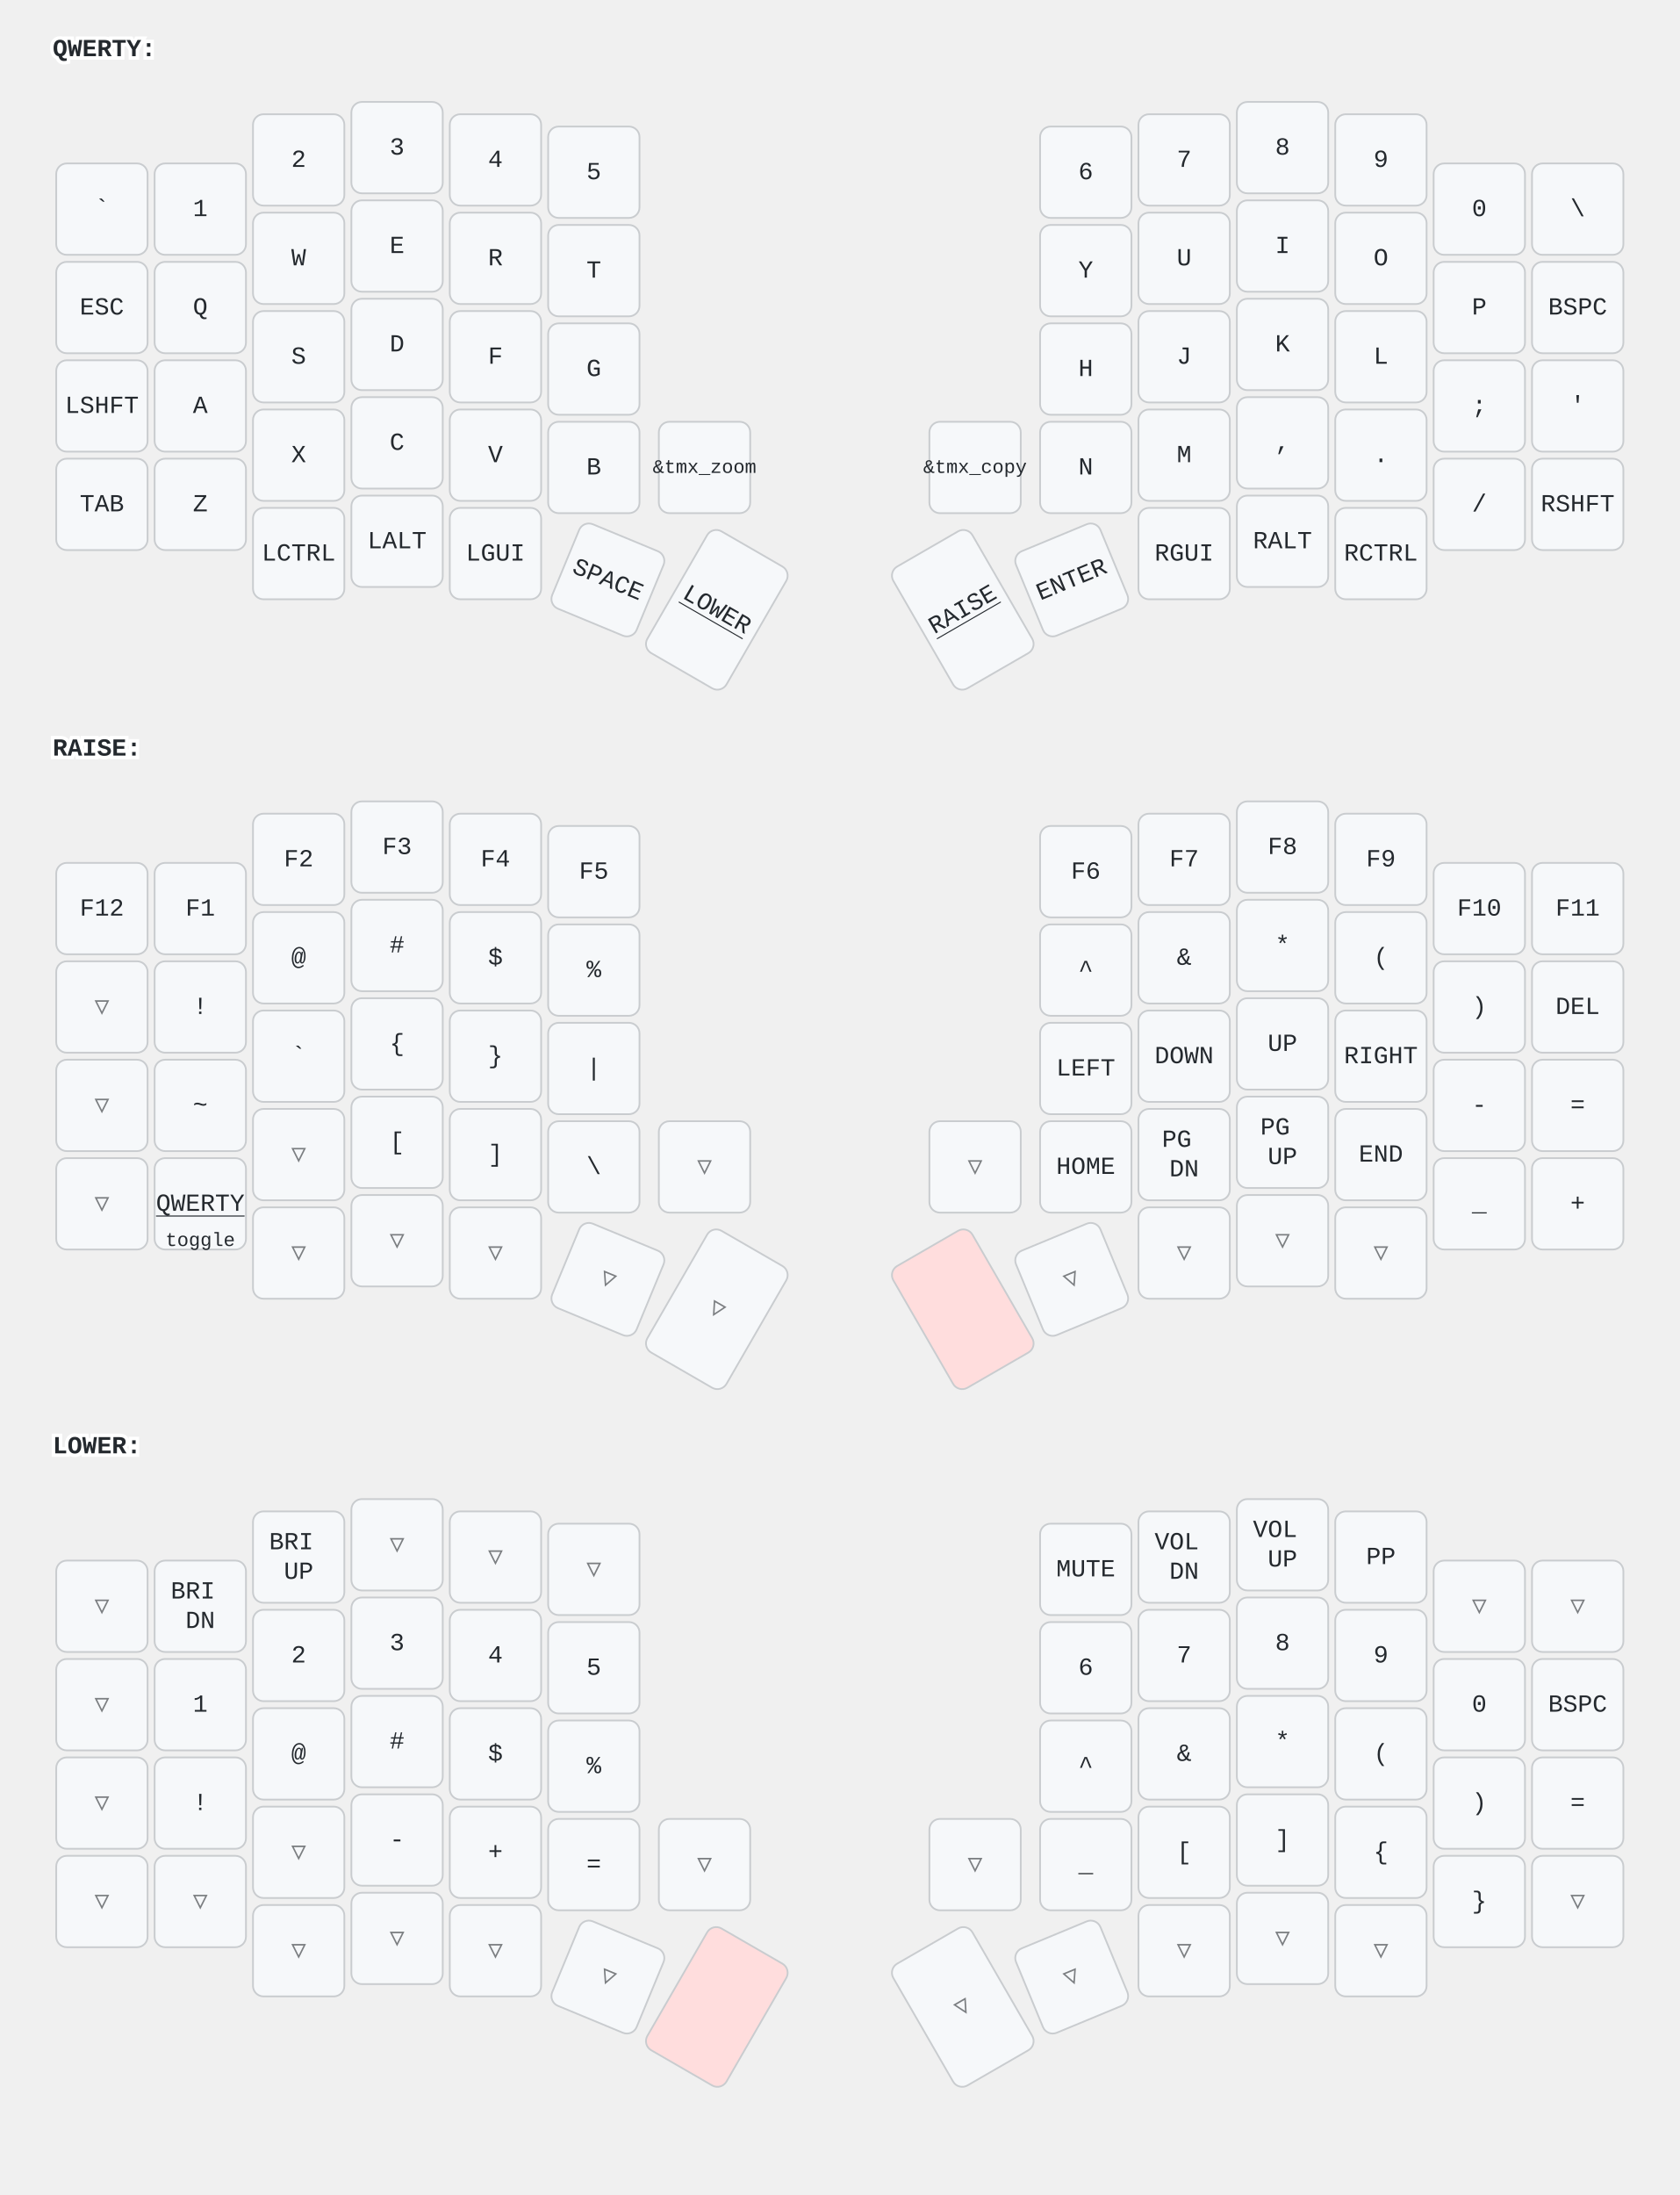
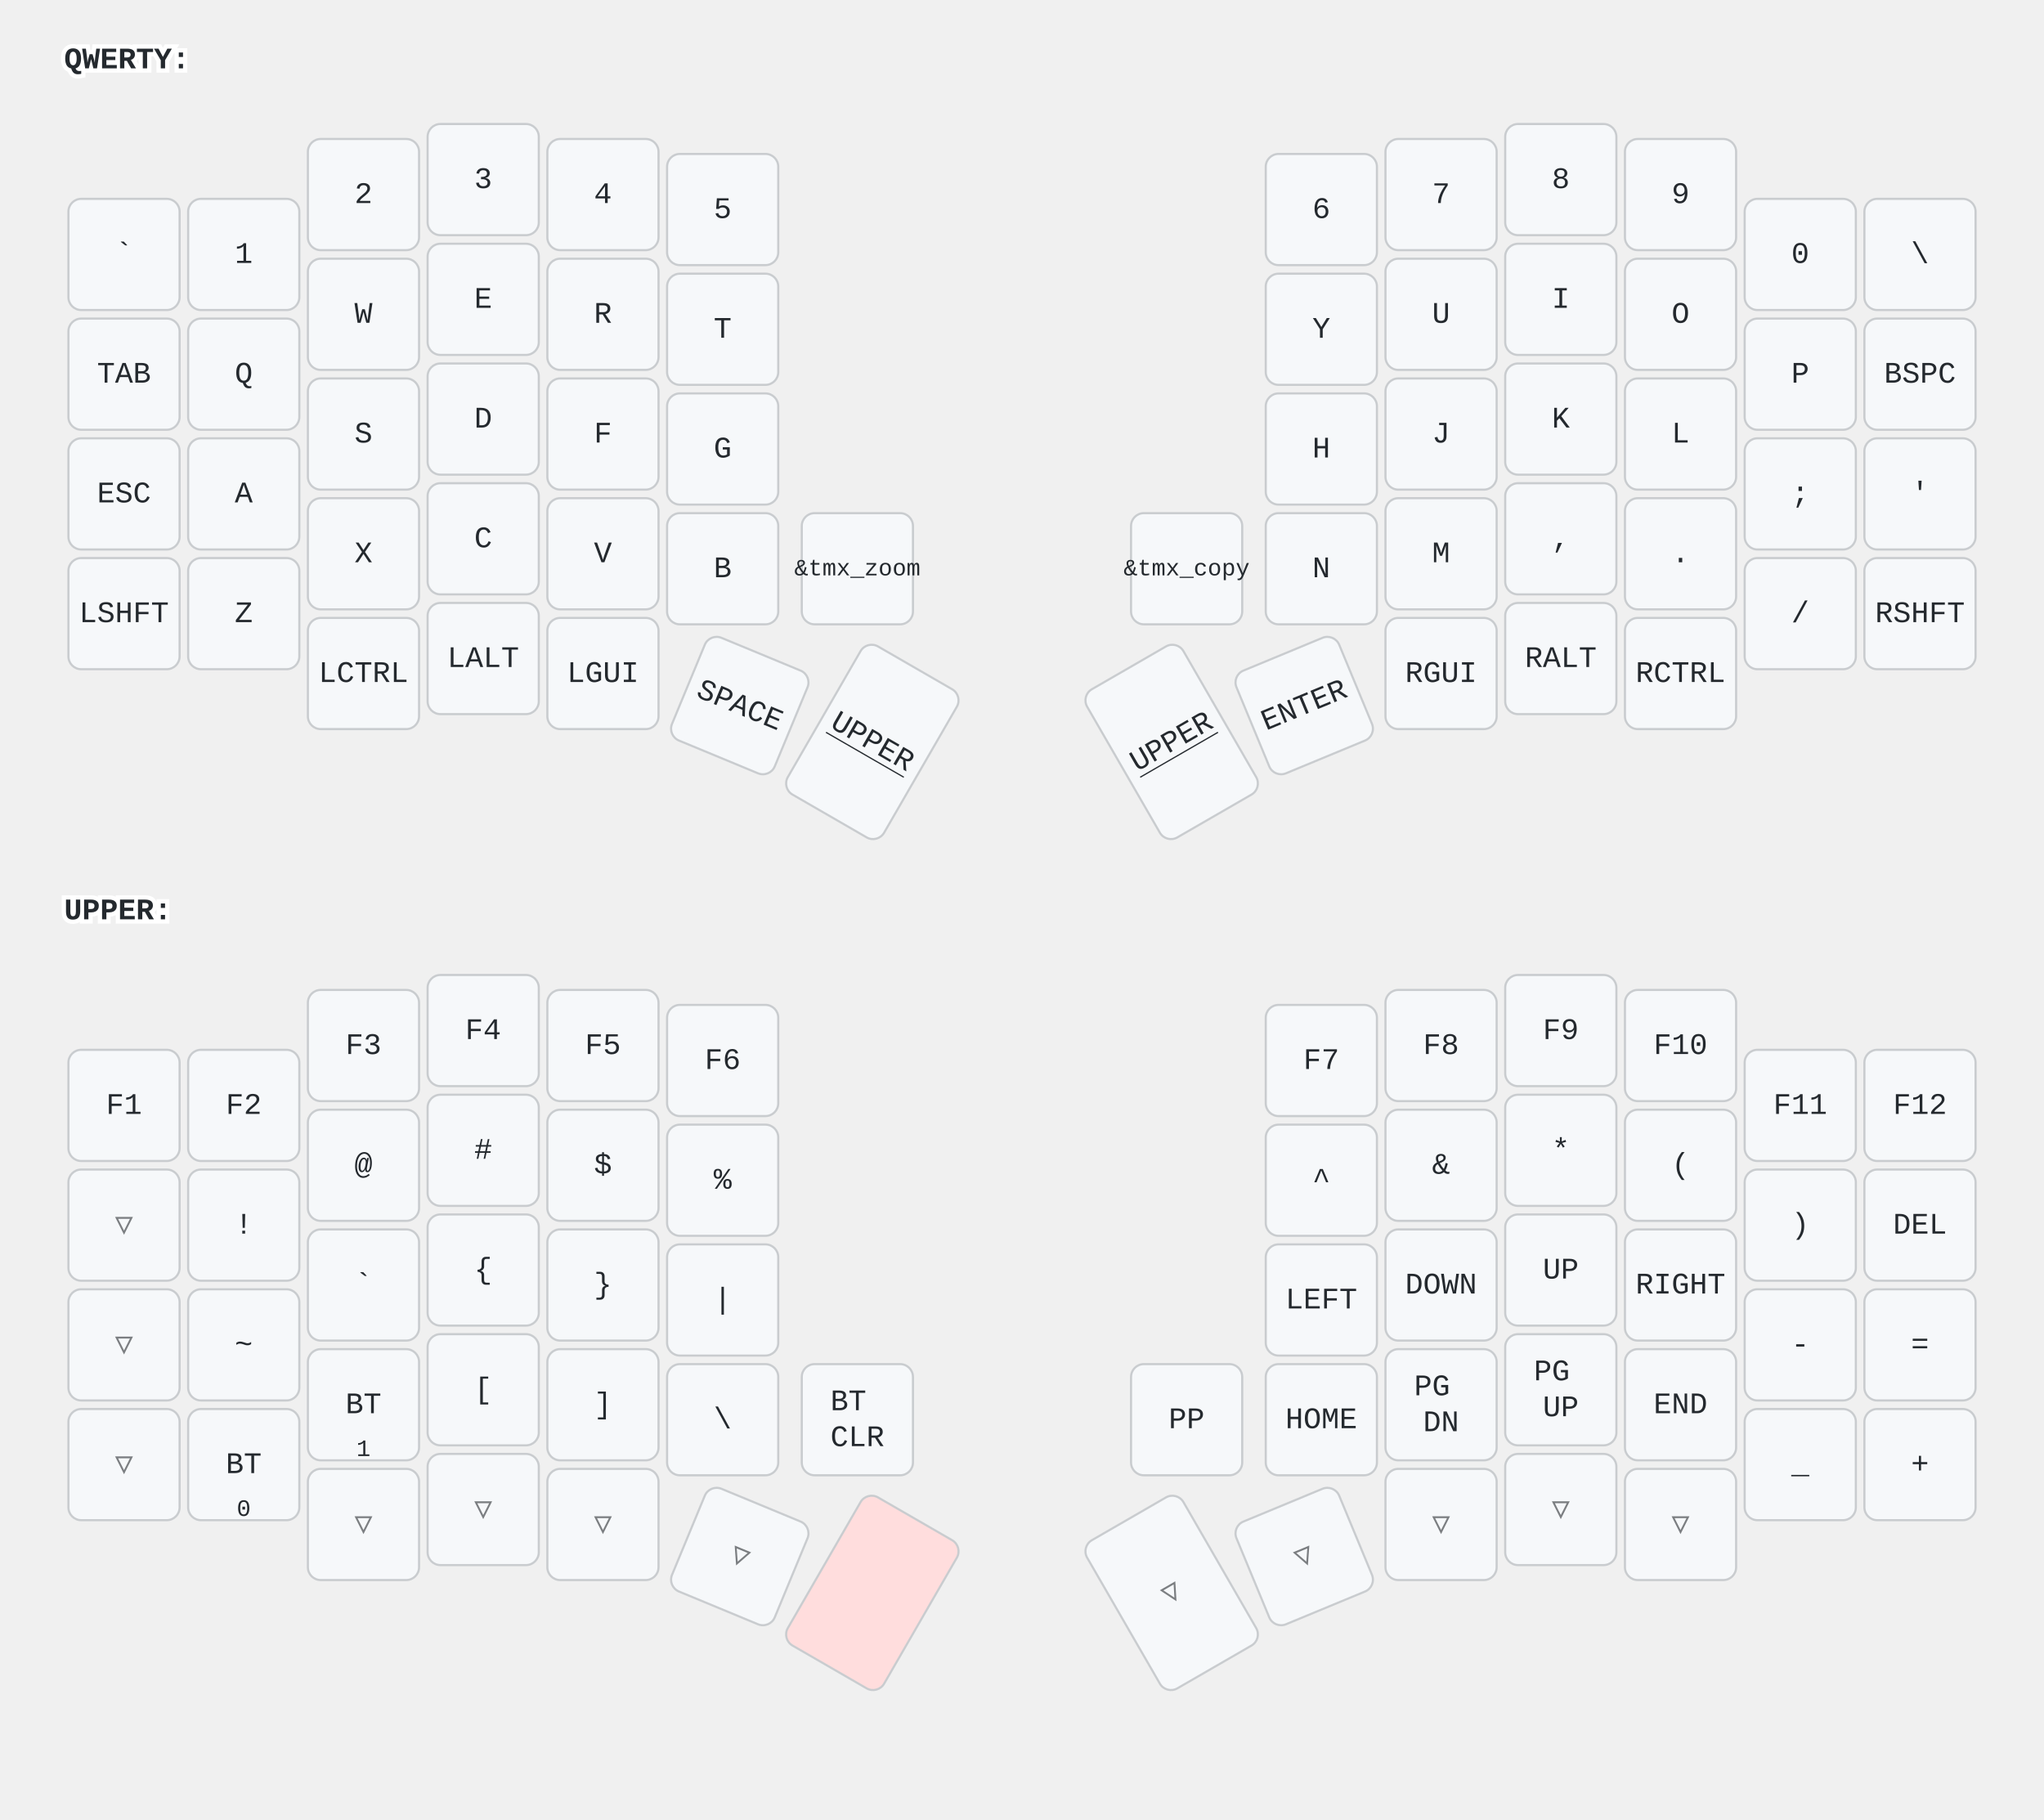
- <svg xmlns="http://www.w3.org/2000/svg" width="956" height="1249" viewBox="0 0 956 1249" class="keymap">
+ <svg xmlns="http://www.w3.org/2000/svg" width="956" height="851" viewBox="0 0 956 851" class="keymap">
  <style>/* inherit to force styles through use tags */
svg path {
    fill: inherit;
}

/* font and background color specifications */
svg.keymap {
    font-family: SFMono-Regular,Consolas,Liberation Mono,Menlo,monospace;
    font-size: 14px;
    font-kerning: normal;
    text-rendering: optimizeLegibility;
    fill: #24292e;
}

/* default key styling */
rect.key {
    fill: #f6f8fa;
}

rect.key, rect.combo {
    stroke: #c9cccf;
    stroke-width: 1;
}

/* default key side styling, only used is draw_key_sides is set */
rect.side {
    filter: brightness(90%);
}

/* color accent for combo boxes */
rect.combo, rect.combo-separate {
    fill: #cdf;
}

/* color accent for held keys */
rect.held, rect.combo.held {
    fill: #fdd;
}

/* color accent for ghost (optional) keys */
rect.ghost, rect.combo.ghost {
    stroke-dasharray: 4, 4;
    stroke-width: 2;
}

text {
    text-anchor: middle;
    dominant-baseline: middle;
}

/* styling for layer labels */
text.label {
    font-weight: bold;
    text-anchor: start;
    stroke: white;
    stroke-width: 4;
    paint-order: stroke;
}

/* styling for optional footer */
text.footer {
    text-anchor: end;
    dominant-baseline: auto;
    stroke: white;
    stroke-width: 4;
    paint-order: stroke;
}

/* styling for combo tap, and key non-tap label text */
text.combo, text.hold, text.shifted, text.left, text.right, text.tl, text.tr, text.bl, text.br {
    font-size: 11px;
}

text.hold, text.bl, text.br {
    text-anchor: middle;
    dominant-baseline: auto;
}

text.shifted, text.tl, text.tr {
    text-anchor: middle;
    dominant-baseline: hanging;
}

text.left, text.tl, text.bl {
    text-anchor: start;
}

text.right, text.tr, text.br {
    text-anchor: end;
}

text.layer-activator {
    text-decoration: underline;
}

/* styling for hold/shifted label text in combo box */
text.combo.hold, text.combo.shifted, text.combo.left, text.combo.right {
    font-size: 8px;
}

/* lighter symbol for transparent keys */
text.trans {
    fill: #7b7e81;
}

/* styling for combo dendrons */
path.combo {
    stroke-width: 1;
    stroke: gray;
    fill: none;
}

/* Start Tabler Icons Cleanup */
/* cannot use height/width with glyphs */
.icon-tabler &gt; path {
    fill: inherit;
    stroke: inherit;
    stroke-width: 2;
}
/* hide tabler's default box */
.icon-tabler &gt; path[stroke="none"][fill="none"] {
    visibility: hidden;
}
/* End Tabler Icons Cleanup */
</style>
  <g transform="translate(30, 0)" class="layer-QWERTY">
    <text x="0" y="28" class="label" id="QWERTY">QWERTY:</text>
    <g transform="translate(0, 56)">
      <g transform="translate(28, 63)" class="key keypos-0">
        <rect rx="6" ry="6" x="-26" y="-26" width="52" height="52" class="key" />
        <text x="0" y="0" class="key tap">`</text>
      </g>
      <g transform="translate(84, 63)" class="key keypos-1">
        <rect rx="6" ry="6" x="-26" y="-26" width="52" height="52" class="key" />
        <text x="0" y="0" class="key tap">1</text>
      </g>
      <g transform="translate(140, 35)" class="key keypos-2">
        <rect rx="6" ry="6" x="-26" y="-26" width="52" height="52" class="key" />
        <text x="0" y="0" class="key tap">2</text>
      </g>
      <g transform="translate(196, 28)" class="key keypos-3">
        <rect rx="6" ry="6" x="-26" y="-26" width="52" height="52" class="key" />
        <text x="0" y="0" class="key tap">3</text>
      </g>
      <g transform="translate(252, 35)" class="key keypos-4">
        <rect rx="6" ry="6" x="-26" y="-26" width="52" height="52" class="key" />
        <text x="0" y="0" class="key tap">4</text>
      </g>
      <g transform="translate(308, 42)" class="key keypos-5">
        <rect rx="6" ry="6" x="-26" y="-26" width="52" height="52" class="key" />
        <text x="0" y="0" class="key tap">5</text>
      </g>
      <g transform="translate(588, 42)" class="key keypos-6">
        <rect rx="6" ry="6" x="-26" y="-26" width="52" height="52" class="key" />
        <text x="0" y="0" class="key tap">6</text>
      </g>
      <g transform="translate(644, 35)" class="key keypos-7">
        <rect rx="6" ry="6" x="-26" y="-26" width="52" height="52" class="key" />
        <text x="0" y="0" class="key tap">7</text>
      </g>
      <g transform="translate(700, 28)" class="key keypos-8">
        <rect rx="6" ry="6" x="-26" y="-26" width="52" height="52" class="key" />
        <text x="0" y="0" class="key tap">8</text>
      </g>
      <g transform="translate(756, 35)" class="key keypos-9">
        <rect rx="6" ry="6" x="-26" y="-26" width="52" height="52" class="key" />
        <text x="0" y="0" class="key tap">9</text>
      </g>
      <g transform="translate(812, 63)" class="key keypos-10">
        <rect rx="6" ry="6" x="-26" y="-26" width="52" height="52" class="key" />
        <text x="0" y="0" class="key tap">0</text>
      </g>
      <g transform="translate(868, 63)" class="key keypos-11">
        <rect rx="6" ry="6" x="-26" y="-26" width="52" height="52" class="key" />
        <text x="0" y="0" class="key tap">\</text>
      </g>
      <g transform="translate(28, 119)" class="key keypos-12">
        <rect rx="6" ry="6" x="-26" y="-26" width="52" height="52" class="key" />
+         <text x="0" y="0" class="key tap">TAB</text>
+       </g>
+       <g transform="translate(84, 119)" class="key keypos-13">
+         <rect rx="6" ry="6" x="-26" y="-26" width="52" height="52" class="key" />
+         <text x="0" y="0" class="key tap">Q</text>
+       </g>
+       <g transform="translate(140, 91)" class="key keypos-14">
+         <rect rx="6" ry="6" x="-26" y="-26" width="52" height="52" class="key" />
+         <text x="0" y="0" class="key tap">W</text>
+       </g>
+       <g transform="translate(196, 84)" class="key keypos-15">
+         <rect rx="6" ry="6" x="-26" y="-26" width="52" height="52" class="key" />
+         <text x="0" y="0" class="key tap">E</text>
+       </g>
+       <g transform="translate(252, 91)" class="key keypos-16">
+         <rect rx="6" ry="6" x="-26" y="-26" width="52" height="52" class="key" />
+         <text x="0" y="0" class="key tap">R</text>
+       </g>
+       <g transform="translate(308, 98)" class="key keypos-17">
+         <rect rx="6" ry="6" x="-26" y="-26" width="52" height="52" class="key" />
+         <text x="0" y="0" class="key tap">T</text>
+       </g>
+       <g transform="translate(588, 98)" class="key keypos-18">
+         <rect rx="6" ry="6" x="-26" y="-26" width="52" height="52" class="key" />
+         <text x="0" y="0" class="key tap">Y</text>
+       </g>
+       <g transform="translate(644, 91)" class="key keypos-19">
+         <rect rx="6" ry="6" x="-26" y="-26" width="52" height="52" class="key" />
+         <text x="0" y="0" class="key tap">U</text>
+       </g>
+       <g transform="translate(700, 84)" class="key keypos-20">
+         <rect rx="6" ry="6" x="-26" y="-26" width="52" height="52" class="key" />
+         <text x="0" y="0" class="key tap">I</text>
+       </g>
+       <g transform="translate(756, 91)" class="key keypos-21">
+         <rect rx="6" ry="6" x="-26" y="-26" width="52" height="52" class="key" />
+         <text x="0" y="0" class="key tap">O</text>
+       </g>
+       <g transform="translate(812, 119)" class="key keypos-22">
+         <rect rx="6" ry="6" x="-26" y="-26" width="52" height="52" class="key" />
+         <text x="0" y="0" class="key tap">P</text>
+       </g>
+       <g transform="translate(868, 119)" class="key keypos-23">
+         <rect rx="6" ry="6" x="-26" y="-26" width="52" height="52" class="key" />
+         <text x="0" y="0" class="key tap">BSPC</text>
+       </g>
+       <g transform="translate(28, 175)" class="key keypos-24">
+         <rect rx="6" ry="6" x="-26" y="-26" width="52" height="52" class="key" />
        <text x="0" y="0" class="key tap">ESC</text>
      </g>
-       <g transform="translate(84, 119)" class="key keypos-13">
-         <rect rx="6" ry="6" x="-26" y="-26" width="52" height="52" class="key" />
-         <text x="0" y="0" class="key tap">Q</text>
-       </g>
-       <g transform="translate(140, 91)" class="key keypos-14">
-         <rect rx="6" ry="6" x="-26" y="-26" width="52" height="52" class="key" />
-         <text x="0" y="0" class="key tap">W</text>
-       </g>
-       <g transform="translate(196, 84)" class="key keypos-15">
-         <rect rx="6" ry="6" x="-26" y="-26" width="52" height="52" class="key" />
-         <text x="0" y="0" class="key tap">E</text>
-       </g>
-       <g transform="translate(252, 91)" class="key keypos-16">
-         <rect rx="6" ry="6" x="-26" y="-26" width="52" height="52" class="key" />
-         <text x="0" y="0" class="key tap">R</text>
-       </g>
-       <g transform="translate(308, 98)" class="key keypos-17">
-         <rect rx="6" ry="6" x="-26" y="-26" width="52" height="52" class="key" />
-         <text x="0" y="0" class="key tap">T</text>
-       </g>
-       <g transform="translate(588, 98)" class="key keypos-18">
-         <rect rx="6" ry="6" x="-26" y="-26" width="52" height="52" class="key" />
-         <text x="0" y="0" class="key tap">Y</text>
-       </g>
-       <g transform="translate(644, 91)" class="key keypos-19">
-         <rect rx="6" ry="6" x="-26" y="-26" width="52" height="52" class="key" />
-         <text x="0" y="0" class="key tap">U</text>
-       </g>
-       <g transform="translate(700, 84)" class="key keypos-20">
-         <rect rx="6" ry="6" x="-26" y="-26" width="52" height="52" class="key" />
-         <text x="0" y="0" class="key tap">I</text>
-       </g>
-       <g transform="translate(756, 91)" class="key keypos-21">
-         <rect rx="6" ry="6" x="-26" y="-26" width="52" height="52" class="key" />
-         <text x="0" y="0" class="key tap">O</text>
-       </g>
-       <g transform="translate(812, 119)" class="key keypos-22">
-         <rect rx="6" ry="6" x="-26" y="-26" width="52" height="52" class="key" />
-         <text x="0" y="0" class="key tap">P</text>
-       </g>
-       <g transform="translate(868, 119)" class="key keypos-23">
-         <rect rx="6" ry="6" x="-26" y="-26" width="52" height="52" class="key" />
-         <text x="0" y="0" class="key tap">BSPC</text>
-       </g>
-       <g transform="translate(28, 175)" class="key keypos-24">
+       <g transform="translate(84, 175)" class="key keypos-25">
+         <rect rx="6" ry="6" x="-26" y="-26" width="52" height="52" class="key" />
+         <text x="0" y="0" class="key tap">A</text>
+       </g>
+       <g transform="translate(140, 147)" class="key keypos-26">
+         <rect rx="6" ry="6" x="-26" y="-26" width="52" height="52" class="key" />
+         <text x="0" y="0" class="key tap">S</text>
+       </g>
+       <g transform="translate(196, 140)" class="key keypos-27">
+         <rect rx="6" ry="6" x="-26" y="-26" width="52" height="52" class="key" />
+         <text x="0" y="0" class="key tap">D</text>
+       </g>
+       <g transform="translate(252, 147)" class="key keypos-28">
+         <rect rx="6" ry="6" x="-26" y="-26" width="52" height="52" class="key" />
+         <text x="0" y="0" class="key tap">F</text>
+       </g>
+       <g transform="translate(308, 154)" class="key keypos-29">
+         <rect rx="6" ry="6" x="-26" y="-26" width="52" height="52" class="key" />
+         <text x="0" y="0" class="key tap">G</text>
+       </g>
+       <g transform="translate(588, 154)" class="key keypos-30">
+         <rect rx="6" ry="6" x="-26" y="-26" width="52" height="52" class="key" />
+         <text x="0" y="0" class="key tap">H</text>
+       </g>
+       <g transform="translate(644, 147)" class="key keypos-31">
+         <rect rx="6" ry="6" x="-26" y="-26" width="52" height="52" class="key" />
+         <text x="0" y="0" class="key tap">J</text>
+       </g>
+       <g transform="translate(700, 140)" class="key keypos-32">
+         <rect rx="6" ry="6" x="-26" y="-26" width="52" height="52" class="key" />
+         <text x="0" y="0" class="key tap">K</text>
+       </g>
+       <g transform="translate(756, 147)" class="key keypos-33">
+         <rect rx="6" ry="6" x="-26" y="-26" width="52" height="52" class="key" />
+         <text x="0" y="0" class="key tap">L</text>
+       </g>
+       <g transform="translate(812, 175)" class="key keypos-34">
+         <rect rx="6" ry="6" x="-26" y="-26" width="52" height="52" class="key" />
+         <text x="0" y="0" class="key tap">;</text>
+       </g>
+       <g transform="translate(868, 175)" class="key keypos-35">
+         <rect rx="6" ry="6" x="-26" y="-26" width="52" height="52" class="key" />
+         <text x="0" y="0" class="key tap">'</text>
+       </g>
+       <g transform="translate(28, 231)" class="key keypos-36">
        <rect rx="6" ry="6" x="-26" y="-26" width="52" height="52" class="key" />
        <text x="0" y="0" class="key tap">LSHFT</text>
-       </g>
-       <g transform="translate(84, 175)" class="key keypos-25">
-         <rect rx="6" ry="6" x="-26" y="-26" width="52" height="52" class="key" />
-         <text x="0" y="0" class="key tap">A</text>
-       </g>
-       <g transform="translate(140, 147)" class="key keypos-26">
-         <rect rx="6" ry="6" x="-26" y="-26" width="52" height="52" class="key" />
-         <text x="0" y="0" class="key tap">S</text>
-       </g>
-       <g transform="translate(196, 140)" class="key keypos-27">
-         <rect rx="6" ry="6" x="-26" y="-26" width="52" height="52" class="key" />
-         <text x="0" y="0" class="key tap">D</text>
-       </g>
-       <g transform="translate(252, 147)" class="key keypos-28">
-         <rect rx="6" ry="6" x="-26" y="-26" width="52" height="52" class="key" />
-         <text x="0" y="0" class="key tap">F</text>
-       </g>
-       <g transform="translate(308, 154)" class="key keypos-29">
-         <rect rx="6" ry="6" x="-26" y="-26" width="52" height="52" class="key" />
-         <text x="0" y="0" class="key tap">G</text>
-       </g>
-       <g transform="translate(588, 154)" class="key keypos-30">
-         <rect rx="6" ry="6" x="-26" y="-26" width="52" height="52" class="key" />
-         <text x="0" y="0" class="key tap">H</text>
-       </g>
-       <g transform="translate(644, 147)" class="key keypos-31">
-         <rect rx="6" ry="6" x="-26" y="-26" width="52" height="52" class="key" />
-         <text x="0" y="0" class="key tap">J</text>
-       </g>
-       <g transform="translate(700, 140)" class="key keypos-32">
-         <rect rx="6" ry="6" x="-26" y="-26" width="52" height="52" class="key" />
-         <text x="0" y="0" class="key tap">K</text>
-       </g>
-       <g transform="translate(756, 147)" class="key keypos-33">
-         <rect rx="6" ry="6" x="-26" y="-26" width="52" height="52" class="key" />
-         <text x="0" y="0" class="key tap">L</text>
-       </g>
-       <g transform="translate(812, 175)" class="key keypos-34">
-         <rect rx="6" ry="6" x="-26" y="-26" width="52" height="52" class="key" />
-         <text x="0" y="0" class="key tap">;</text>
-       </g>
-       <g transform="translate(868, 175)" class="key keypos-35">
-         <rect rx="6" ry="6" x="-26" y="-26" width="52" height="52" class="key" />
-         <text x="0" y="0" class="key tap">'</text>
-       </g>
-       <g transform="translate(28, 231)" class="key keypos-36">
-         <rect rx="6" ry="6" x="-26" y="-26" width="52" height="52" class="key" />
-         <text x="0" y="0" class="key tap">TAB</text>
      </g>
      <g transform="translate(84, 231)" class="key keypos-37">
        <rect rx="6" ry="6" x="-26" y="-26" width="52" height="52" class="key" />
        <text x="0" y="0" class="key tap">Z</text>
      </g>
      <g transform="translate(140, 203)" class="key keypos-38">
        <rect rx="6" ry="6" x="-26" y="-26" width="52" height="52" class="key" />
        <text x="0" y="0" class="key tap">X</text>
      </g>
      <g transform="translate(196, 196)" class="key keypos-39">
        <rect rx="6" ry="6" x="-26" y="-26" width="52" height="52" class="key" />
        <text x="0" y="0" class="key tap">C</text>
      </g>
      <g transform="translate(252, 203)" class="key keypos-40">
        <rect rx="6" ry="6" x="-26" y="-26" width="52" height="52" class="key" />
        <text x="0" y="0" class="key tap">V</text>
      </g>
      <g transform="translate(308, 210)" class="key keypos-41">
        <rect rx="6" ry="6" x="-26" y="-26" width="52" height="52" class="key" />
        <text x="0" y="0" class="key tap">B</text>
      </g>
      <g transform="translate(371, 210)" class="key keypos-42">
        <rect rx="6" ry="6" x="-26" y="-26" width="52" height="52" class="key" />
        <text x="0" y="0" class="key tap">
          <tspan style="font-size: 78%">&amp;tmx_zoom</tspan>
        </text>
      </g>
      <g transform="translate(525, 210)" class="key keypos-43">
        <rect rx="6" ry="6" x="-26" y="-26" width="52" height="52" class="key" />
        <text x="0" y="0" class="key tap">
          <tspan style="font-size: 78%">&amp;tmx_copy</tspan>
        </text>
      </g>
      <g transform="translate(588, 210)" class="key keypos-44">
        <rect rx="6" ry="6" x="-26" y="-26" width="52" height="52" class="key" />
        <text x="0" y="0" class="key tap">N</text>
      </g>
      <g transform="translate(644, 203)" class="key keypos-45">
        <rect rx="6" ry="6" x="-26" y="-26" width="52" height="52" class="key" />
        <text x="0" y="0" class="key tap">M</text>
      </g>
      <g transform="translate(700, 196)" class="key keypos-46">
        <rect rx="6" ry="6" x="-26" y="-26" width="52" height="52" class="key" />
        <text x="0" y="0" class="key tap">,</text>
      </g>
      <g transform="translate(756, 203)" class="key keypos-47">
        <rect rx="6" ry="6" x="-26" y="-26" width="52" height="52" class="key" />
        <text x="0" y="0" class="key tap">.</text>
      </g>
      <g transform="translate(812, 231)" class="key keypos-48">
        <rect rx="6" ry="6" x="-26" y="-26" width="52" height="52" class="key" />
        <text x="0" y="0" class="key tap">/</text>
      </g>
      <g transform="translate(868, 231)" class="key keypos-49">
        <rect rx="6" ry="6" x="-26" y="-26" width="52" height="52" class="key" />
        <text x="0" y="0" class="key tap">RSHFT</text>
      </g>
      <g transform="translate(140, 259)" class="key keypos-50">
        <rect rx="6" ry="6" x="-26" y="-26" width="52" height="52" class="key" />
        <text x="0" y="0" class="key tap">LCTRL</text>
      </g>
      <g transform="translate(196, 252)" class="key keypos-51">
        <rect rx="6" ry="6" x="-26" y="-26" width="52" height="52" class="key" />
        <text x="0" y="0" class="key tap">LALT</text>
      </g>
      <g transform="translate(252, 259)" class="key keypos-52">
        <rect rx="6" ry="6" x="-26" y="-26" width="52" height="52" class="key" />
        <text x="0" y="0" class="key tap">LGUI</text>
      </g>
      <g transform="translate(316, 274) rotate(22.5)" class="key keypos-53">
        <rect rx="6" ry="6" x="-26" y="-26" width="52" height="52" class="key" />
        <text x="0" y="0" class="key tap">SPACE</text>
      </g>
      <g transform="translate(378, 291) rotate(30.0)" class="key keypos-54">
        <rect rx="6" ry="6" x="-26" y="-40" width="52" height="80" class="key" />
-         <a href="#LOWER">
-           <text x="0" y="0" class="key tap layer-activator">LOWER</text>
+         <a href="#UPPER">
+           <text x="0" y="0" class="key tap layer-activator">UPPER</text>
        </a>
      </g>
      <g transform="translate(518, 291) rotate(-30.0)" class="key keypos-55">
        <rect rx="6" ry="6" x="-26" y="-40" width="52" height="80" class="key" />
-         <a href="#RAISE">
-           <text x="0" y="0" class="key tap layer-activator">RAISE</text>
+         <a href="#UPPER">
+           <text x="0" y="0" class="key tap layer-activator">UPPER</text>
        </a>
      </g>
      <g transform="translate(580, 274) rotate(-22.5)" class="key keypos-56">
        <rect rx="6" ry="6" x="-26" y="-26" width="52" height="52" class="key" />
        <text x="0" y="0" class="key tap">ENTER</text>
      </g>
      <g transform="translate(644, 259)" class="key keypos-57">
        <rect rx="6" ry="6" x="-26" y="-26" width="52" height="52" class="key" />
        <text x="0" y="0" class="key tap">RGUI</text>
      </g>
      <g transform="translate(700, 252)" class="key keypos-58">
        <rect rx="6" ry="6" x="-26" y="-26" width="52" height="52" class="key" />
        <text x="0" y="0" class="key tap">RALT</text>
      </g>
      <g transform="translate(756, 259)" class="key keypos-59">
        <rect rx="6" ry="6" x="-26" y="-26" width="52" height="52" class="key" />
        <text x="0" y="0" class="key tap">RCTRL</text>
      </g>
    </g>
  </g>
-   <g transform="translate(30, 398)" class="layer-RAISE">
-     <text x="0" y="28" class="label" id="RAISE">RAISE:</text>
+   <g transform="translate(30, 398)" class="layer-UPPER">
+     <text x="0" y="28" class="label" id="UPPER">UPPER:</text>
    <g transform="translate(0, 56)">
      <g transform="translate(28, 63)" class="key keypos-0">
        <rect rx="6" ry="6" x="-26" y="-26" width="52" height="52" class="key" />
+         <text x="0" y="0" class="key tap">F1</text>
+       </g>
+       <g transform="translate(84, 63)" class="key keypos-1">
+         <rect rx="6" ry="6" x="-26" y="-26" width="52" height="52" class="key" />
+         <text x="0" y="0" class="key tap">F2</text>
+       </g>
+       <g transform="translate(140, 35)" class="key keypos-2">
+         <rect rx="6" ry="6" x="-26" y="-26" width="52" height="52" class="key" />
+         <text x="0" y="0" class="key tap">F3</text>
+       </g>
+       <g transform="translate(196, 28)" class="key keypos-3">
+         <rect rx="6" ry="6" x="-26" y="-26" width="52" height="52" class="key" />
+         <text x="0" y="0" class="key tap">F4</text>
+       </g>
+       <g transform="translate(252, 35)" class="key keypos-4">
+         <rect rx="6" ry="6" x="-26" y="-26" width="52" height="52" class="key" />
+         <text x="0" y="0" class="key tap">F5</text>
+       </g>
+       <g transform="translate(308, 42)" class="key keypos-5">
+         <rect rx="6" ry="6" x="-26" y="-26" width="52" height="52" class="key" />
+         <text x="0" y="0" class="key tap">F6</text>
+       </g>
+       <g transform="translate(588, 42)" class="key keypos-6">
+         <rect rx="6" ry="6" x="-26" y="-26" width="52" height="52" class="key" />
+         <text x="0" y="0" class="key tap">F7</text>
+       </g>
+       <g transform="translate(644, 35)" class="key keypos-7">
+         <rect rx="6" ry="6" x="-26" y="-26" width="52" height="52" class="key" />
+         <text x="0" y="0" class="key tap">F8</text>
+       </g>
+       <g transform="translate(700, 28)" class="key keypos-8">
+         <rect rx="6" ry="6" x="-26" y="-26" width="52" height="52" class="key" />
+         <text x="0" y="0" class="key tap">F9</text>
+       </g>
+       <g transform="translate(756, 35)" class="key keypos-9">
+         <rect rx="6" ry="6" x="-26" y="-26" width="52" height="52" class="key" />
+         <text x="0" y="0" class="key tap">F10</text>
+       </g>
+       <g transform="translate(812, 63)" class="key keypos-10">
+         <rect rx="6" ry="6" x="-26" y="-26" width="52" height="52" class="key" />
+         <text x="0" y="0" class="key tap">F11</text>
+       </g>
+       <g transform="translate(868, 63)" class="key keypos-11">
+         <rect rx="6" ry="6" x="-26" y="-26" width="52" height="52" class="key" />
        <text x="0" y="0" class="key tap">F12</text>
      </g>
-       <g transform="translate(84, 63)" class="key keypos-1">
-         <rect rx="6" ry="6" x="-26" y="-26" width="52" height="52" class="key" />
-         <text x="0" y="0" class="key tap">F1</text>
-       </g>
-       <g transform="translate(140, 35)" class="key keypos-2">
-         <rect rx="6" ry="6" x="-26" y="-26" width="52" height="52" class="key" />
-         <text x="0" y="0" class="key tap">F2</text>
-       </g>
-       <g transform="translate(196, 28)" class="key keypos-3">
-         <rect rx="6" ry="6" x="-26" y="-26" width="52" height="52" class="key" />
-         <text x="0" y="0" class="key tap">F3</text>
-       </g>
-       <g transform="translate(252, 35)" class="key keypos-4">
-         <rect rx="6" ry="6" x="-26" y="-26" width="52" height="52" class="key" />
-         <text x="0" y="0" class="key tap">F4</text>
-       </g>
-       <g transform="translate(308, 42)" class="key keypos-5">
-         <rect rx="6" ry="6" x="-26" y="-26" width="52" height="52" class="key" />
-         <text x="0" y="0" class="key tap">F5</text>
-       </g>
-       <g transform="translate(588, 42)" class="key keypos-6">
-         <rect rx="6" ry="6" x="-26" y="-26" width="52" height="52" class="key" />
-         <text x="0" y="0" class="key tap">F6</text>
-       </g>
-       <g transform="translate(644, 35)" class="key keypos-7">
-         <rect rx="6" ry="6" x="-26" y="-26" width="52" height="52" class="key" />
-         <text x="0" y="0" class="key tap">F7</text>
-       </g>
-       <g transform="translate(700, 28)" class="key keypos-8">
-         <rect rx="6" ry="6" x="-26" y="-26" width="52" height="52" class="key" />
-         <text x="0" y="0" class="key tap">F8</text>
-       </g>
-       <g transform="translate(756, 35)" class="key keypos-9">
-         <rect rx="6" ry="6" x="-26" y="-26" width="52" height="52" class="key" />
-         <text x="0" y="0" class="key tap">F9</text>
-       </g>
-       <g transform="translate(812, 63)" class="key keypos-10">
-         <rect rx="6" ry="6" x="-26" y="-26" width="52" height="52" class="key" />
-         <text x="0" y="0" class="key tap">F10</text>
-       </g>
-       <g transform="translate(868, 63)" class="key keypos-11">
-         <rect rx="6" ry="6" x="-26" y="-26" width="52" height="52" class="key" />
-         <text x="0" y="0" class="key tap">F11</text>
-       </g>
      <g transform="translate(28, 119)" class="key trans keypos-12">
        <rect rx="6" ry="6" x="-26" y="-26" width="52" height="52" class="key trans" />
        <text x="0" y="0" class="key trans tap">▽</text>
      </g>
      <g transform="translate(84, 119)" class="key keypos-13">
        <rect rx="6" ry="6" x="-26" y="-26" width="52" height="52" class="key" />
        <text x="0" y="0" class="key tap">!</text>
      </g>
      <g transform="translate(140, 91)" class="key keypos-14">
        <rect rx="6" ry="6" x="-26" y="-26" width="52" height="52" class="key" />
        <text x="0" y="0" class="key tap">@</text>
      </g>
      <g transform="translate(196, 84)" class="key keypos-15">
        <rect rx="6" ry="6" x="-26" y="-26" width="52" height="52" class="key" />
        <text x="0" y="0" class="key tap">#</text>
      </g>
      <g transform="translate(252, 91)" class="key keypos-16">
        <rect rx="6" ry="6" x="-26" y="-26" width="52" height="52" class="key" />
        <text x="0" y="0" class="key tap">$</text>
      </g>
      <g transform="translate(308, 98)" class="key keypos-17">
        <rect rx="6" ry="6" x="-26" y="-26" width="52" height="52" class="key" />
        <text x="0" y="0" class="key tap">%</text>
      </g>
      <g transform="translate(588, 98)" class="key keypos-18">
        <rect rx="6" ry="6" x="-26" y="-26" width="52" height="52" class="key" />
        <text x="0" y="0" class="key tap">^</text>
      </g>
      <g transform="translate(644, 91)" class="key keypos-19">
        <rect rx="6" ry="6" x="-26" y="-26" width="52" height="52" class="key" />
        <text x="0" y="0" class="key tap">&amp;</text>
      </g>
      <g transform="translate(700, 84)" class="key keypos-20">
        <rect rx="6" ry="6" x="-26" y="-26" width="52" height="52" class="key" />
        <text x="0" y="0" class="key tap">*</text>
      </g>
      <g transform="translate(756, 91)" class="key keypos-21">
        <rect rx="6" ry="6" x="-26" y="-26" width="52" height="52" class="key" />
        <text x="0" y="0" class="key tap">(</text>
      </g>
      <g transform="translate(812, 119)" class="key keypos-22">
        <rect rx="6" ry="6" x="-26" y="-26" width="52" height="52" class="key" />
        <text x="0" y="0" class="key tap">)</text>
      </g>
      <g transform="translate(868, 119)" class="key keypos-23">
        <rect rx="6" ry="6" x="-26" y="-26" width="52" height="52" class="key" />
        <text x="0" y="0" class="key tap">DEL</text>
      </g>
      <g transform="translate(28, 175)" class="key trans keypos-24">
        <rect rx="6" ry="6" x="-26" y="-26" width="52" height="52" class="key trans" />
        <text x="0" y="0" class="key trans tap">▽</text>
      </g>
      <g transform="translate(84, 175)" class="key keypos-25">
        <rect rx="6" ry="6" x="-26" y="-26" width="52" height="52" class="key" />
        <text x="0" y="0" class="key tap">~</text>
      </g>
      <g transform="translate(140, 147)" class="key keypos-26">
        <rect rx="6" ry="6" x="-26" y="-26" width="52" height="52" class="key" />
        <text x="0" y="0" class="key tap">`</text>
      </g>
      <g transform="translate(196, 140)" class="key keypos-27">
        <rect rx="6" ry="6" x="-26" y="-26" width="52" height="52" class="key" />
        <text x="0" y="0" class="key tap">{</text>
      </g>
      <g transform="translate(252, 147)" class="key keypos-28">
        <rect rx="6" ry="6" x="-26" y="-26" width="52" height="52" class="key" />
        <text x="0" y="0" class="key tap">}</text>
      </g>
      <g transform="translate(308, 154)" class="key keypos-29">
        <rect rx="6" ry="6" x="-26" y="-26" width="52" height="52" class="key" />
        <text x="0" y="0" class="key tap">|</text>
      </g>
      <g transform="translate(588, 154)" class="key keypos-30">
        <rect rx="6" ry="6" x="-26" y="-26" width="52" height="52" class="key" />
        <text x="0" y="0" class="key tap">LEFT</text>
      </g>
      <g transform="translate(644, 147)" class="key keypos-31">
        <rect rx="6" ry="6" x="-26" y="-26" width="52" height="52" class="key" />
        <text x="0" y="0" class="key tap">DOWN</text>
      </g>
      <g transform="translate(700, 140)" class="key keypos-32">
        <rect rx="6" ry="6" x="-26" y="-26" width="52" height="52" class="key" />
        <text x="0" y="0" class="key tap">UP</text>
      </g>
      <g transform="translate(756, 147)" class="key keypos-33">
        <rect rx="6" ry="6" x="-26" y="-26" width="52" height="52" class="key" />
        <text x="0" y="0" class="key tap">RIGHT</text>
      </g>
      <g transform="translate(812, 175)" class="key keypos-34">
        <rect rx="6" ry="6" x="-26" y="-26" width="52" height="52" class="key" />
        <text x="0" y="0" class="key tap">-</text>
      </g>
      <g transform="translate(868, 175)" class="key keypos-35">
        <rect rx="6" ry="6" x="-26" y="-26" width="52" height="52" class="key" />
        <text x="0" y="0" class="key tap">=</text>
      </g>
      <g transform="translate(28, 231)" class="key trans keypos-36">
        <rect rx="6" ry="6" x="-26" y="-26" width="52" height="52" class="key trans" />
        <text x="0" y="0" class="key trans tap">▽</text>
      </g>
      <g transform="translate(84, 231)" class="key keypos-37">
        <rect rx="6" ry="6" x="-26" y="-26" width="52" height="52" class="key" />
-         <a href="#QWERTY">
-           <text x="0" y="0" class="key tap layer-activator">QWERTY</text>
-         </a>
-         <text x="0" y="24" class="key hold">toggle</text>
-       </g>
-       <g transform="translate(140, 203)" class="key trans keypos-38">
-         <rect rx="6" ry="6" x="-26" y="-26" width="52" height="52" class="key trans" />
-         <text x="0" y="0" class="key trans tap">▽</text>
+         <text x="0" y="0" class="key tap">BT</text>
+         <text x="0" y="24" class="key hold">0</text>
+       </g>
+       <g transform="translate(140, 203)" class="key keypos-38">
+         <rect rx="6" ry="6" x="-26" y="-26" width="52" height="52" class="key" />
+         <text x="0" y="0" class="key tap">BT</text>
+         <text x="0" y="24" class="key hold">1</text>
      </g>
      <g transform="translate(196, 196)" class="key keypos-39">
        <rect rx="6" ry="6" x="-26" y="-26" width="52" height="52" class="key" />
        <text x="0" y="0" class="key tap">[</text>
      </g>
      <g transform="translate(252, 203)" class="key keypos-40">
        <rect rx="6" ry="6" x="-26" y="-26" width="52" height="52" class="key" />
        <text x="0" y="0" class="key tap">]</text>
      </g>
      <g transform="translate(308, 210)" class="key keypos-41">
        <rect rx="6" ry="6" x="-26" y="-26" width="52" height="52" class="key" />
        <text x="0" y="0" class="key tap">\</text>
      </g>
-       <g transform="translate(371, 210)" class="key trans keypos-42">
-         <rect rx="6" ry="6" x="-26" y="-26" width="52" height="52" class="key trans" />
-         <text x="0" y="0" class="key trans tap">▽</text>
-       </g>
-       <g transform="translate(525, 210)" class="key trans keypos-43">
-         <rect rx="6" ry="6" x="-26" y="-26" width="52" height="52" class="key trans" />
-         <text x="0" y="0" class="key trans tap">▽</text>
+       <g transform="translate(371, 210)" class="key keypos-42">
+         <rect rx="6" ry="6" x="-26" y="-26" width="52" height="52" class="key" />
+         <text x="0" y="0" class="key tap">
+           <tspan x="0" dy="-0.6em">BT</tspan>
+           <tspan x="0" dy="1.2em">CLR</tspan>
+         </text>
+       </g>
+       <g transform="translate(525, 210)" class="key keypos-43">
+         <rect rx="6" ry="6" x="-26" y="-26" width="52" height="52" class="key" />
+         <text x="0" y="0" class="key tap">PP</text>
      </g>
      <g transform="translate(588, 210)" class="key keypos-44">
        <rect rx="6" ry="6" x="-26" y="-26" width="52" height="52" class="key" />
        <text x="0" y="0" class="key tap">HOME</text>
      </g>
      <g transform="translate(644, 203)" class="key keypos-45">
        <rect rx="6" ry="6" x="-26" y="-26" width="52" height="52" class="key" />
        <text x="0" y="0" class="key tap">
          <tspan x="0" dy="-0.6em">PG</tspan>
          <tspan x="0" dy="1.2em">DN</tspan>
        </text>
      </g>
      <g transform="translate(700, 196)" class="key keypos-46">
        <rect rx="6" ry="6" x="-26" y="-26" width="52" height="52" class="key" />
        <text x="0" y="0" class="key tap">
          <tspan x="0" dy="-0.6em">PG</tspan>
          <tspan x="0" dy="1.2em">UP</tspan>
        </text>
      </g>
      <g transform="translate(756, 203)" class="key keypos-47">
        <rect rx="6" ry="6" x="-26" y="-26" width="52" height="52" class="key" />
        <text x="0" y="0" class="key tap">END</text>
      </g>
      <g transform="translate(812, 231)" class="key keypos-48">
        <rect rx="6" ry="6" x="-26" y="-26" width="52" height="52" class="key" />
        <text x="0" y="0" class="key tap">_</text>
      </g>
      <g transform="translate(868, 231)" class="key keypos-49">
        <rect rx="6" ry="6" x="-26" y="-26" width="52" height="52" class="key" />
        <text x="0" y="0" class="key tap">+</text>
      </g>
      <g transform="translate(140, 259)" class="key trans keypos-50">
        <rect rx="6" ry="6" x="-26" y="-26" width="52" height="52" class="key trans" />
        <text x="0" y="0" class="key trans tap">▽</text>
      </g>
      <g transform="translate(196, 252)" class="key trans keypos-51">
        <rect rx="6" ry="6" x="-26" y="-26" width="52" height="52" class="key trans" />
        <text x="0" y="0" class="key trans tap">▽</text>
      </g>
      <g transform="translate(252, 259)" class="key trans keypos-52">
        <rect rx="6" ry="6" x="-26" y="-26" width="52" height="52" class="key trans" />
        <text x="0" y="0" class="key trans tap">▽</text>
      </g>
      <g transform="translate(316, 274) rotate(22.5)" class="key trans keypos-53">
        <rect rx="6" ry="6" x="-26" y="-26" width="52" height="52" class="key trans" />
        <text x="0" y="0" class="key trans tap">▽</text>
      </g>
-       <g transform="translate(378, 291) rotate(30.0)" class="key trans keypos-54">
-         <rect rx="6" ry="6" x="-26" y="-40" width="52" height="80" class="key trans" />
-         <text x="0" y="0" class="key trans tap">▽</text>
-       </g>
-       <g transform="translate(518, 291) rotate(-30.0)" class="key held keypos-55">
-         <rect rx="6" ry="6" x="-26" y="-40" width="52" height="80" class="key held" />
-       </g>
-       <g transform="translate(580, 274) rotate(-22.5)" class="key trans keypos-56">
-         <rect rx="6" ry="6" x="-26" y="-26" width="52" height="52" class="key trans" />
-         <text x="0" y="0" class="key trans tap">▽</text>
-       </g>
-       <g transform="translate(644, 259)" class="key trans keypos-57">
-         <rect rx="6" ry="6" x="-26" y="-26" width="52" height="52" class="key trans" />
-         <text x="0" y="0" class="key trans tap">▽</text>
-       </g>
-       <g transform="translate(700, 252)" class="key trans keypos-58">
-         <rect rx="6" ry="6" x="-26" y="-26" width="52" height="52" class="key trans" />
-         <text x="0" y="0" class="key trans tap">▽</text>
-       </g>
-       <g transform="translate(756, 259)" class="key trans keypos-59">
-         <rect rx="6" ry="6" x="-26" y="-26" width="52" height="52" class="key trans" />
-         <text x="0" y="0" class="key trans tap">▽</text>
-       </g>
-     </g>
-   </g>
-   <g transform="translate(30, 795)" class="layer-LOWER">
-     <text x="0" y="28" class="label" id="LOWER">LOWER:</text>
-     <g transform="translate(0, 56)">
-       <g transform="translate(28, 63)" class="key trans keypos-0">
-         <rect rx="6" ry="6" x="-26" y="-26" width="52" height="52" class="key trans" />
-         <text x="0" y="0" class="key trans tap">▽</text>
-       </g>
-       <g transform="translate(84, 63)" class="key keypos-1">
-         <rect rx="6" ry="6" x="-26" y="-26" width="52" height="52" class="key" />
-         <text x="0" y="0" class="key tap">
-           <tspan x="0" dy="-0.6em">BRI</tspan>
-           <tspan x="0" dy="1.2em">DN</tspan>
-         </text>
-       </g>
-       <g transform="translate(140, 35)" class="key keypos-2">
-         <rect rx="6" ry="6" x="-26" y="-26" width="52" height="52" class="key" />
-         <text x="0" y="0" class="key tap">
-           <tspan x="0" dy="-0.6em">BRI</tspan>
-           <tspan x="0" dy="1.2em">UP</tspan>
-         </text>
-       </g>
-       <g transform="translate(196, 28)" class="key trans keypos-3">
-         <rect rx="6" ry="6" x="-26" y="-26" width="52" height="52" class="key trans" />
-         <text x="0" y="0" class="key trans tap">▽</text>
-       </g>
-       <g transform="translate(252, 35)" class="key trans keypos-4">
-         <rect rx="6" ry="6" x="-26" y="-26" width="52" height="52" class="key trans" />
-         <text x="0" y="0" class="key trans tap">▽</text>
-       </g>
-       <g transform="translate(308, 42)" class="key trans keypos-5">
-         <rect rx="6" ry="6" x="-26" y="-26" width="52" height="52" class="key trans" />
-         <text x="0" y="0" class="key trans tap">▽</text>
-       </g>
-       <g transform="translate(588, 42)" class="key keypos-6">
-         <rect rx="6" ry="6" x="-26" y="-26" width="52" height="52" class="key" />
-         <text x="0" y="0" class="key tap">MUTE</text>
-       </g>
-       <g transform="translate(644, 35)" class="key keypos-7">
-         <rect rx="6" ry="6" x="-26" y="-26" width="52" height="52" class="key" />
-         <text x="0" y="0" class="key tap">
-           <tspan x="0" dy="-0.6em">VOL</tspan>
-           <tspan x="0" dy="1.2em">DN</tspan>
-         </text>
-       </g>
-       <g transform="translate(700, 28)" class="key keypos-8">
-         <rect rx="6" ry="6" x="-26" y="-26" width="52" height="52" class="key" />
-         <text x="0" y="0" class="key tap">
-           <tspan x="0" dy="-0.6em">VOL</tspan>
-           <tspan x="0" dy="1.2em">UP</tspan>
-         </text>
-       </g>
-       <g transform="translate(756, 35)" class="key keypos-9">
-         <rect rx="6" ry="6" x="-26" y="-26" width="52" height="52" class="key" />
-         <text x="0" y="0" class="key tap">PP</text>
-       </g>
-       <g transform="translate(812, 63)" class="key trans keypos-10">
-         <rect rx="6" ry="6" x="-26" y="-26" width="52" height="52" class="key trans" />
-         <text x="0" y="0" class="key trans tap">▽</text>
-       </g>
-       <g transform="translate(868, 63)" class="key trans keypos-11">
-         <rect rx="6" ry="6" x="-26" y="-26" width="52" height="52" class="key trans" />
-         <text x="0" y="0" class="key trans tap">▽</text>
-       </g>
-       <g transform="translate(28, 119)" class="key trans keypos-12">
-         <rect rx="6" ry="6" x="-26" y="-26" width="52" height="52" class="key trans" />
-         <text x="0" y="0" class="key trans tap">▽</text>
-       </g>
-       <g transform="translate(84, 119)" class="key keypos-13">
-         <rect rx="6" ry="6" x="-26" y="-26" width="52" height="52" class="key" />
-         <text x="0" y="0" class="key tap">1</text>
-       </g>
-       <g transform="translate(140, 91)" class="key keypos-14">
-         <rect rx="6" ry="6" x="-26" y="-26" width="52" height="52" class="key" />
-         <text x="0" y="0" class="key tap">2</text>
-       </g>
-       <g transform="translate(196, 84)" class="key keypos-15">
-         <rect rx="6" ry="6" x="-26" y="-26" width="52" height="52" class="key" />
-         <text x="0" y="0" class="key tap">3</text>
-       </g>
-       <g transform="translate(252, 91)" class="key keypos-16">
-         <rect rx="6" ry="6" x="-26" y="-26" width="52" height="52" class="key" />
-         <text x="0" y="0" class="key tap">4</text>
-       </g>
-       <g transform="translate(308, 98)" class="key keypos-17">
-         <rect rx="6" ry="6" x="-26" y="-26" width="52" height="52" class="key" />
-         <text x="0" y="0" class="key tap">5</text>
-       </g>
-       <g transform="translate(588, 98)" class="key keypos-18">
-         <rect rx="6" ry="6" x="-26" y="-26" width="52" height="52" class="key" />
-         <text x="0" y="0" class="key tap">6</text>
-       </g>
-       <g transform="translate(644, 91)" class="key keypos-19">
-         <rect rx="6" ry="6" x="-26" y="-26" width="52" height="52" class="key" />
-         <text x="0" y="0" class="key tap">7</text>
-       </g>
-       <g transform="translate(700, 84)" class="key keypos-20">
-         <rect rx="6" ry="6" x="-26" y="-26" width="52" height="52" class="key" />
-         <text x="0" y="0" class="key tap">8</text>
-       </g>
-       <g transform="translate(756, 91)" class="key keypos-21">
-         <rect rx="6" ry="6" x="-26" y="-26" width="52" height="52" class="key" />
-         <text x="0" y="0" class="key tap">9</text>
-       </g>
-       <g transform="translate(812, 119)" class="key keypos-22">
-         <rect rx="6" ry="6" x="-26" y="-26" width="52" height="52" class="key" />
-         <text x="0" y="0" class="key tap">0</text>
-       </g>
-       <g transform="translate(868, 119)" class="key keypos-23">
-         <rect rx="6" ry="6" x="-26" y="-26" width="52" height="52" class="key" />
-         <text x="0" y="0" class="key tap">BSPC</text>
-       </g>
-       <g transform="translate(28, 175)" class="key trans keypos-24">
-         <rect rx="6" ry="6" x="-26" y="-26" width="52" height="52" class="key trans" />
-         <text x="0" y="0" class="key trans tap">▽</text>
-       </g>
-       <g transform="translate(84, 175)" class="key keypos-25">
-         <rect rx="6" ry="6" x="-26" y="-26" width="52" height="52" class="key" />
-         <text x="0" y="0" class="key tap">!</text>
-       </g>
-       <g transform="translate(140, 147)" class="key keypos-26">
-         <rect rx="6" ry="6" x="-26" y="-26" width="52" height="52" class="key" />
-         <text x="0" y="0" class="key tap">@</text>
-       </g>
-       <g transform="translate(196, 140)" class="key keypos-27">
-         <rect rx="6" ry="6" x="-26" y="-26" width="52" height="52" class="key" />
-         <text x="0" y="0" class="key tap">#</text>
-       </g>
-       <g transform="translate(252, 147)" class="key keypos-28">
-         <rect rx="6" ry="6" x="-26" y="-26" width="52" height="52" class="key" />
-         <text x="0" y="0" class="key tap">$</text>
-       </g>
-       <g transform="translate(308, 154)" class="key keypos-29">
-         <rect rx="6" ry="6" x="-26" y="-26" width="52" height="52" class="key" />
-         <text x="0" y="0" class="key tap">%</text>
-       </g>
-       <g transform="translate(588, 154)" class="key keypos-30">
-         <rect rx="6" ry="6" x="-26" y="-26" width="52" height="52" class="key" />
-         <text x="0" y="0" class="key tap">^</text>
-       </g>
-       <g transform="translate(644, 147)" class="key keypos-31">
-         <rect rx="6" ry="6" x="-26" y="-26" width="52" height="52" class="key" />
-         <text x="0" y="0" class="key tap">&amp;</text>
-       </g>
-       <g transform="translate(700, 140)" class="key keypos-32">
-         <rect rx="6" ry="6" x="-26" y="-26" width="52" height="52" class="key" />
-         <text x="0" y="0" class="key tap">*</text>
-       </g>
-       <g transform="translate(756, 147)" class="key keypos-33">
-         <rect rx="6" ry="6" x="-26" y="-26" width="52" height="52" class="key" />
-         <text x="0" y="0" class="key tap">(</text>
-       </g>
-       <g transform="translate(812, 175)" class="key keypos-34">
-         <rect rx="6" ry="6" x="-26" y="-26" width="52" height="52" class="key" />
-         <text x="0" y="0" class="key tap">)</text>
-       </g>
-       <g transform="translate(868, 175)" class="key keypos-35">
-         <rect rx="6" ry="6" x="-26" y="-26" width="52" height="52" class="key" />
-         <text x="0" y="0" class="key tap">=</text>
-       </g>
-       <g transform="translate(28, 231)" class="key trans keypos-36">
-         <rect rx="6" ry="6" x="-26" y="-26" width="52" height="52" class="key trans" />
-         <text x="0" y="0" class="key trans tap">▽</text>
-       </g>
-       <g transform="translate(84, 231)" class="key trans keypos-37">
-         <rect rx="6" ry="6" x="-26" y="-26" width="52" height="52" class="key trans" />
-         <text x="0" y="0" class="key trans tap">▽</text>
-       </g>
-       <g transform="translate(140, 203)" class="key trans keypos-38">
-         <rect rx="6" ry="6" x="-26" y="-26" width="52" height="52" class="key trans" />
-         <text x="0" y="0" class="key trans tap">▽</text>
-       </g>
-       <g transform="translate(196, 196)" class="key keypos-39">
-         <rect rx="6" ry="6" x="-26" y="-26" width="52" height="52" class="key" />
-         <text x="0" y="0" class="key tap">-</text>
-       </g>
-       <g transform="translate(252, 203)" class="key keypos-40">
-         <rect rx="6" ry="6" x="-26" y="-26" width="52" height="52" class="key" />
-         <text x="0" y="0" class="key tap">+</text>
-       </g>
-       <g transform="translate(308, 210)" class="key keypos-41">
-         <rect rx="6" ry="6" x="-26" y="-26" width="52" height="52" class="key" />
-         <text x="0" y="0" class="key tap">=</text>
-       </g>
-       <g transform="translate(371, 210)" class="key trans keypos-42">
-         <rect rx="6" ry="6" x="-26" y="-26" width="52" height="52" class="key trans" />
-         <text x="0" y="0" class="key trans tap">▽</text>
-       </g>
-       <g transform="translate(525, 210)" class="key trans keypos-43">
-         <rect rx="6" ry="6" x="-26" y="-26" width="52" height="52" class="key trans" />
-         <text x="0" y="0" class="key trans tap">▽</text>
-       </g>
-       <g transform="translate(588, 210)" class="key keypos-44">
-         <rect rx="6" ry="6" x="-26" y="-26" width="52" height="52" class="key" />
-         <text x="0" y="0" class="key tap">_</text>
-       </g>
-       <g transform="translate(644, 203)" class="key keypos-45">
-         <rect rx="6" ry="6" x="-26" y="-26" width="52" height="52" class="key" />
-         <text x="0" y="0" class="key tap">[</text>
-       </g>
-       <g transform="translate(700, 196)" class="key keypos-46">
-         <rect rx="6" ry="6" x="-26" y="-26" width="52" height="52" class="key" />
-         <text x="0" y="0" class="key tap">]</text>
-       </g>
-       <g transform="translate(756, 203)" class="key keypos-47">
-         <rect rx="6" ry="6" x="-26" y="-26" width="52" height="52" class="key" />
-         <text x="0" y="0" class="key tap">{</text>
-       </g>
-       <g transform="translate(812, 231)" class="key keypos-48">
-         <rect rx="6" ry="6" x="-26" y="-26" width="52" height="52" class="key" />
-         <text x="0" y="0" class="key tap">}</text>
-       </g>
-       <g transform="translate(868, 231)" class="key trans keypos-49">
-         <rect rx="6" ry="6" x="-26" y="-26" width="52" height="52" class="key trans" />
-         <text x="0" y="0" class="key trans tap">▽</text>
-       </g>
-       <g transform="translate(140, 259)" class="key trans keypos-50">
-         <rect rx="6" ry="6" x="-26" y="-26" width="52" height="52" class="key trans" />
-         <text x="0" y="0" class="key trans tap">▽</text>
-       </g>
-       <g transform="translate(196, 252)" class="key trans keypos-51">
-         <rect rx="6" ry="6" x="-26" y="-26" width="52" height="52" class="key trans" />
-         <text x="0" y="0" class="key trans tap">▽</text>
-       </g>
-       <g transform="translate(252, 259)" class="key trans keypos-52">
-         <rect rx="6" ry="6" x="-26" y="-26" width="52" height="52" class="key trans" />
-         <text x="0" y="0" class="key trans tap">▽</text>
-       </g>
-       <g transform="translate(316, 274) rotate(22.5)" class="key trans keypos-53">
-         <rect rx="6" ry="6" x="-26" y="-26" width="52" height="52" class="key trans" />
-         <text x="0" y="0" class="key trans tap">▽</text>
-       </g>
      <g transform="translate(378, 291) rotate(30.0)" class="key held keypos-54">
        <rect rx="6" ry="6" x="-26" y="-40" width="52" height="80" class="key held" />
      </g>
      <g transform="translate(518, 291) rotate(-30.0)" class="key trans keypos-55">
        <rect rx="6" ry="6" x="-26" y="-40" width="52" height="80" class="key trans" />
        <text x="0" y="0" class="key trans tap">▽</text>
      </g>
      <g transform="translate(580, 274) rotate(-22.5)" class="key trans keypos-56">
        <rect rx="6" ry="6" x="-26" y="-26" width="52" height="52" class="key trans" />
        <text x="0" y="0" class="key trans tap">▽</text>
      </g>
      <g transform="translate(644, 259)" class="key trans keypos-57">
        <rect rx="6" ry="6" x="-26" y="-26" width="52" height="52" class="key trans" />
        <text x="0" y="0" class="key trans tap">▽</text>
      </g>
      <g transform="translate(700, 252)" class="key trans keypos-58">
        <rect rx="6" ry="6" x="-26" y="-26" width="52" height="52" class="key trans" />
        <text x="0" y="0" class="key trans tap">▽</text>
      </g>
      <g transform="translate(756, 259)" class="key trans keypos-59">
        <rect rx="6" ry="6" x="-26" y="-26" width="52" height="52" class="key trans" />
        <text x="0" y="0" class="key trans tap">▽</text>
      </g>
    </g>
  </g>
</svg>
